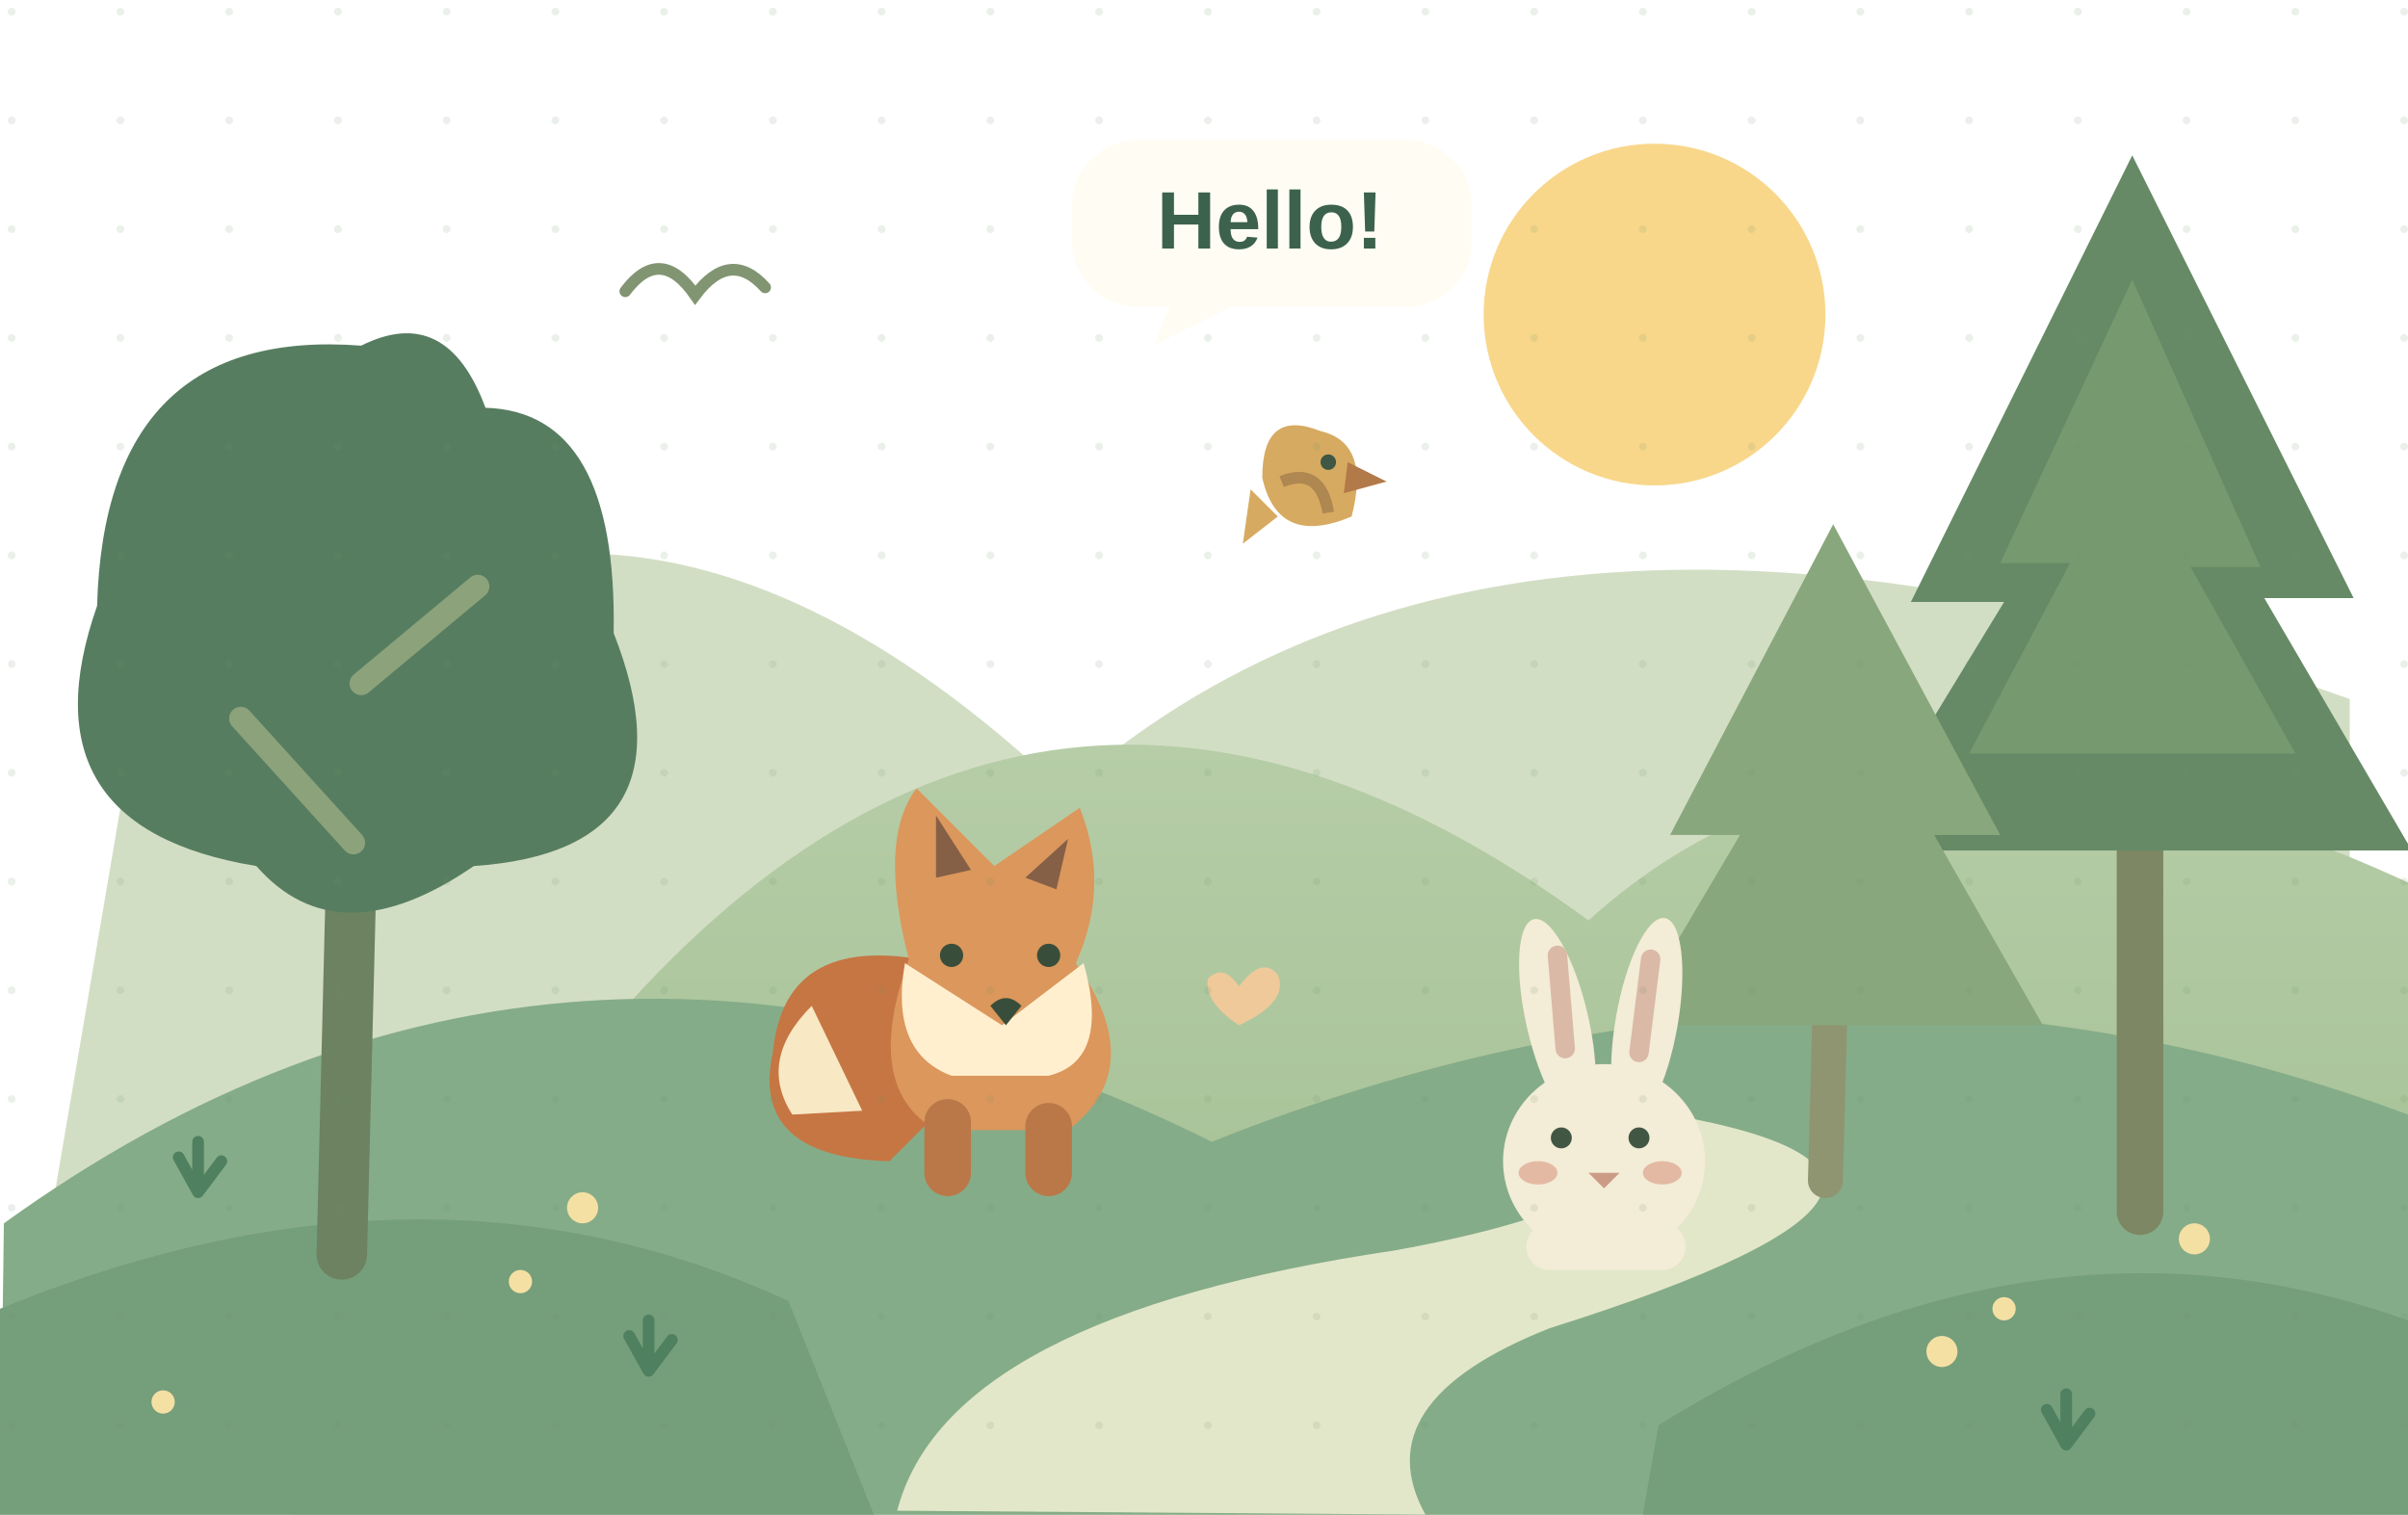
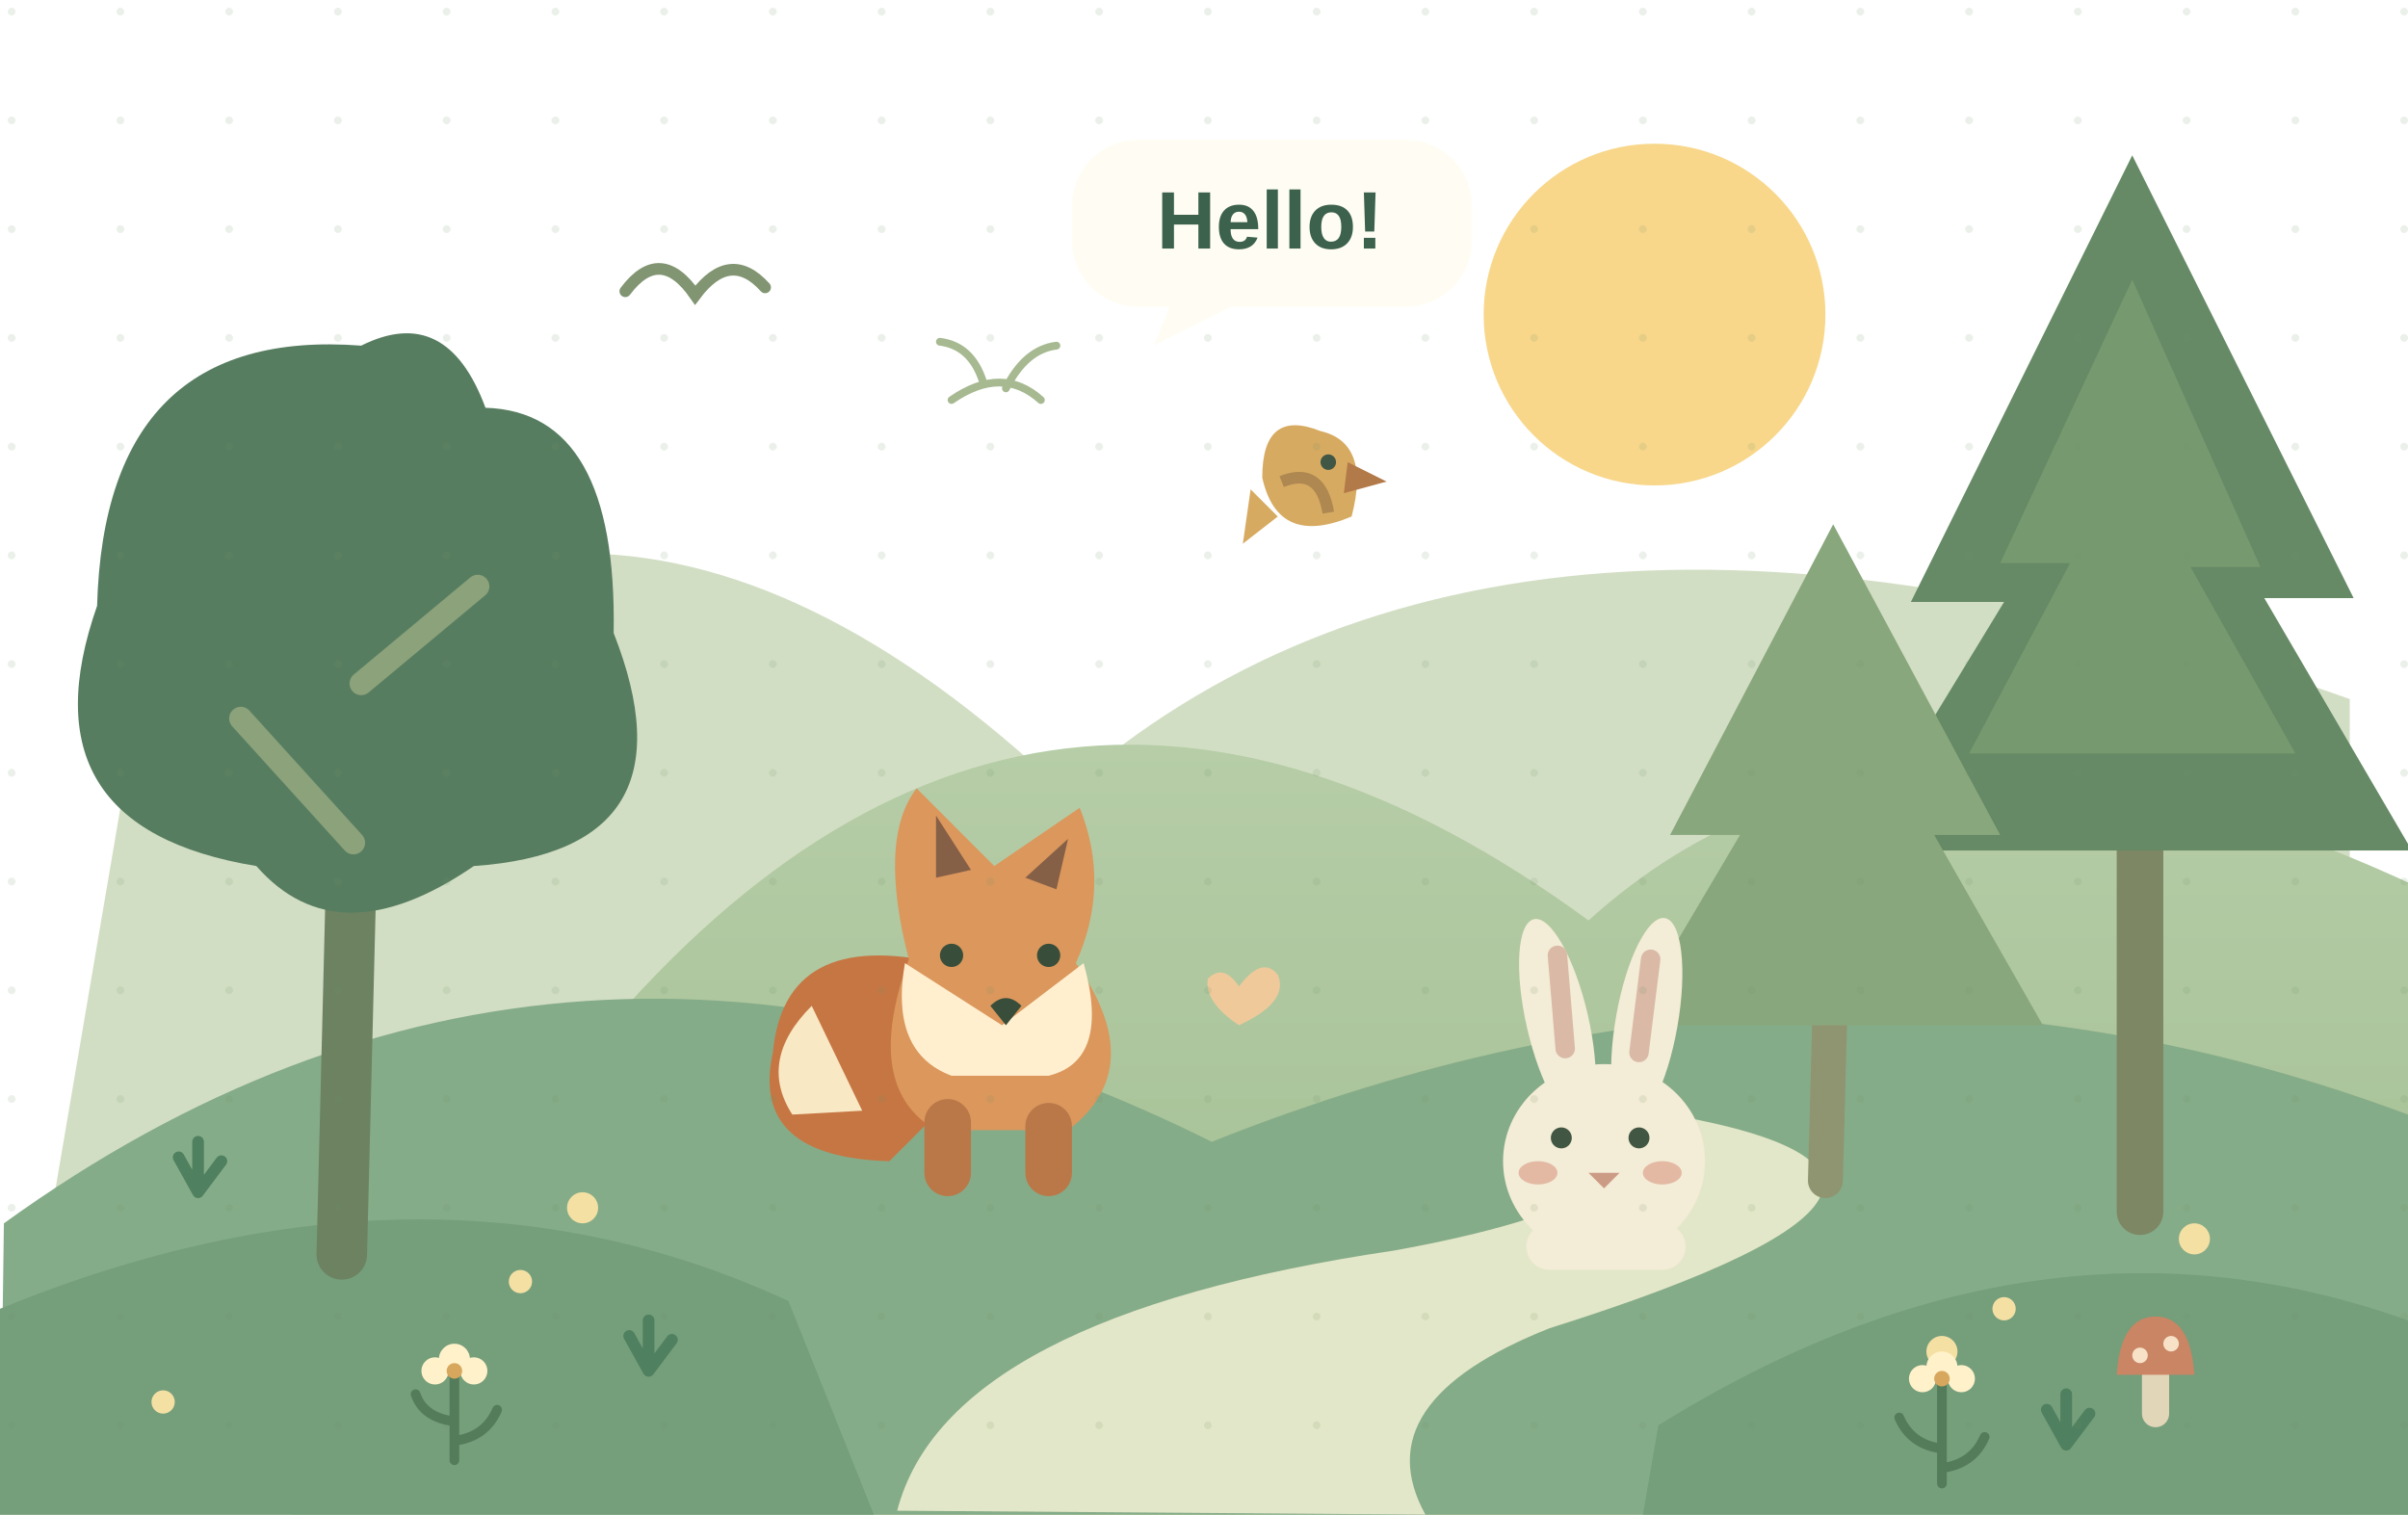
<svg xmlns="http://www.w3.org/2000/svg" viewBox="0 0 620 390" fill="none">
  <defs>
    <linearGradient id="hill" x2="0" y2="1">
      <stop stop-color="#b6cda7" />
      <stop offset="1" stop-color="#9ebb8e" />
    </linearGradient>
    <pattern id="dots" width="28" height="28" patternUnits="userSpaceOnUse">
      <circle cx="3" cy="3" r="1" fill="#6d9466" opacity=".14" />
    </pattern>
  </defs>
  <circle cx="426" cy="81" r="44" fill="#f8d78b" />
  <path d="M31 208Q142 79 274 204Q388 103 605 180V390H0Z" fill="#d2dec4" />
  <path d="M147 276Q263 130 409 237Q493 161 640 237V390H75Z" fill="url(#hill)" />
  <path d="M1 315Q145 211 312 294Q470 231 620 287V390H0Z" fill="#85ac88" />
  <path d="M231 389Q244 339 359 322Q431 309 424 286Q526 302 399 342Q351 361 367 390" fill="#e3e7c9" />
  <path d="M0 337Q110 292 203 335L225 390H0ZM427 367Q525 306 620 340V390H423Z" fill="#759e7b" />
  <path d="M93 122L88 323" stroke="#6c8260" stroke-width="13" stroke-linecap="round" />
  <path d="M93 89Q27 84 25 156Q5 213 66 223Q87 247 122 223Q180 219 158 163Q159 106 125 105Q115 78 93 89" fill="#577d60" />
  <path d="M93 176L123 151M91 217L62 185" stroke="#8ba27b" stroke-width="6" stroke-linecap="round" />
  <path d="M551 116V312" stroke="#7d8764" stroke-width="12" stroke-linecap="round" />
  <path d="M549 40L492 155H516L477 219H621L583 154H606Z" fill="#668a66" />
  <path d="M549 72L515 145H533L507 194H591L564 146H582Z" fill="#77996f" />
  <path d="M473 191L470 304" stroke="#8f9571" stroke-width="9" stroke-linecap="round" />
  <path d="M472 135L430 215H448L419 264H526L498 215H515Z" fill="#89a77c" />
  <g transform="translate(198 198)">
    <path d="M44 50Q4 41 1 73Q-5 100 31 101L52 80" fill="#c67643" />
    <path d="M11 61Q-3 75 6 89L24 88Z" fill="#f8e8c4" />
    <path d="M36 49Q28 18 38 5L58 25L80 10Q88 30 79 50Q98 77 77 93H43Q24 82 36 49" fill="#db975c" />
    <path d="M35 50L60 66L81 50Q88 75 72 79H47Q31 73 35 50" fill="#ffefcf" />
    <circle cx="47" cy="48" r="3" fill="#394e3a" />
    <circle cx="72" cy="48" r="3" fill="#394e3a" />
    <path d="M57 61Q61 57 65 61L61 66Z" fill="#394e3a" />
    <path d="M43 12L43 28L52 26M77 18L74 31L66 28" fill="#855f46" />
    <path d="M46 91V104M72 92V104" stroke="#ba7848" stroke-width="12" stroke-linecap="round" />
  </g>
  <g transform="translate(383 251)">
    <ellipse cx="30" cy="48" rx="26" ry="25" fill="#f3ecd6" />
    <ellipse cx="18" cy="12" rx="8" ry="27" transform="rotate(-13 18 12)" fill="#f3ecd6" />
    <ellipse cx="41" cy="12" rx="8" ry="27" transform="rotate(10 41 12)" fill="#f3ecd6" />
    <path d="M18-5L20 19M42-4L39 20" stroke="#dab9a7" stroke-width="5" stroke-linecap="round" />
    <circle cx="19" cy="42" r="2.7" fill="#425644" />
    <circle cx="39" cy="42" r="2.7" fill="#425644" />
    <path d="M26 51L30 55L34 51" fill="#cc9b86" />
    <ellipse cx="13" cy="51" rx="5" ry="3" fill="#e3b9a4" />
    <ellipse cx="45" cy="51" rx="5" ry="3" fill="#e3b9a4" />
    <path d="M16 70H45" stroke="#f3ecd6" stroke-width="12" stroke-linecap="round" />
  </g>
  <g transform="translate(325 110)">
    <path d="M0 13Q0-5 15 1Q28 4 23 23Q4 31 0 13" fill="#d7aa61" />
    <path d="M22 9L32 14L21 17" fill="#b27949" />
    <path d="M5 14Q15 10 17 22" stroke="#ae8751" stroke-width="3" />
    <circle cx="17" cy="9" r="2" fill="#3f5744" />
    <path d="M4 23L-5 30L-3 16" fill="#d7aa61" />
  </g>
  <path d="M161 75Q170 63 179 76Q188 64 197 74" stroke="#819572" stroke-width="3" stroke-linecap="round" />
  <g fill="#f5e0a4">
    <circle cx="150" cy="311" r="4" />
    <circle cx="134" cy="330" r="3" />
    <circle cx="500" cy="348" r="4" />
    <circle cx="516" cy="337" r="3" />
    <circle cx="42" cy="361" r="3" />
    <circle cx="565" cy="319" r="4" />
  </g>
  <g stroke="#4f805f" stroke-width="3" stroke-linecap="round">
    <path d="M167 353L162 344M167 353V340M167 353L173 345M532 372L527 363M532 372V359M532 372L538 364M51 307L46 298M51 307V294M51 307L57 299" />
  </g>
  <path d="M319 264Q310 258 311 252Q315 248 319 254Q325 246 329 251Q332 258 319 264" fill="#efc99a" />
  <rect width="620" height="390" fill="url(#dots)" />
+   <g stroke="#557c5a" stroke-width="2.5" stroke-linecap="round">
+     <path d="M117 376V352M117 366q-8-1-10-7m10 12q8-1 11-8M500 382v-27m0 18q-8-1-11-8m11 13q8-1 11-8" />
+   </g>
+   <g fill="#fff1ca">
+     <circle cx="117" cy="350" r="4" />
+     <circle cx="112" cy="353" r="3.5" />
+     <circle cx="122" cy="353" r="3.5" />
+     <circle cx="500" cy="352" r="4" />
+     <circle cx="495" cy="355" r="3.5" />
+     <circle cx="505" cy="355" r="3.5" />
+   </g>
+   <g fill="#d6a75d">
+     <circle cx="117" cy="353" r="2" />
+     <circle cx="500" cy="355" r="2" />
+   </g>
+   <g transform="translate(547 338)">
+     <path d="M8 16v10" stroke="#e2d6b8" stroke-width="7" stroke-linecap="round" />
+     <path d="M-2 16Q-1 1 8 1t10 15Z" fill="#c98564" />
+     <circle cx="4" cy="11" r="2" fill="#f7e2c8" />
+     <circle cx="12" cy="8" r="2" fill="#f7e2c8" />
+   </g>
+   <path d="M245 103q13-9 23 0m-15-5q-3-9-11-10m17 12q5-10 13-11" stroke="#a6b991" stroke-width="2" stroke-linecap="round" />
  <g transform="translate(276 36)">
    <rect width="103" height="43" rx="17" fill="#fffdf3" />
    <path d="M26 41L21 53L45 41" fill="#fffdf3" />
    <text x="51" y="28" fill="#3c624d" font-family="Arial,sans-serif" font-size="21" text-anchor="middle" font-weight="700">Hello!</text>
  </g>
</svg>
